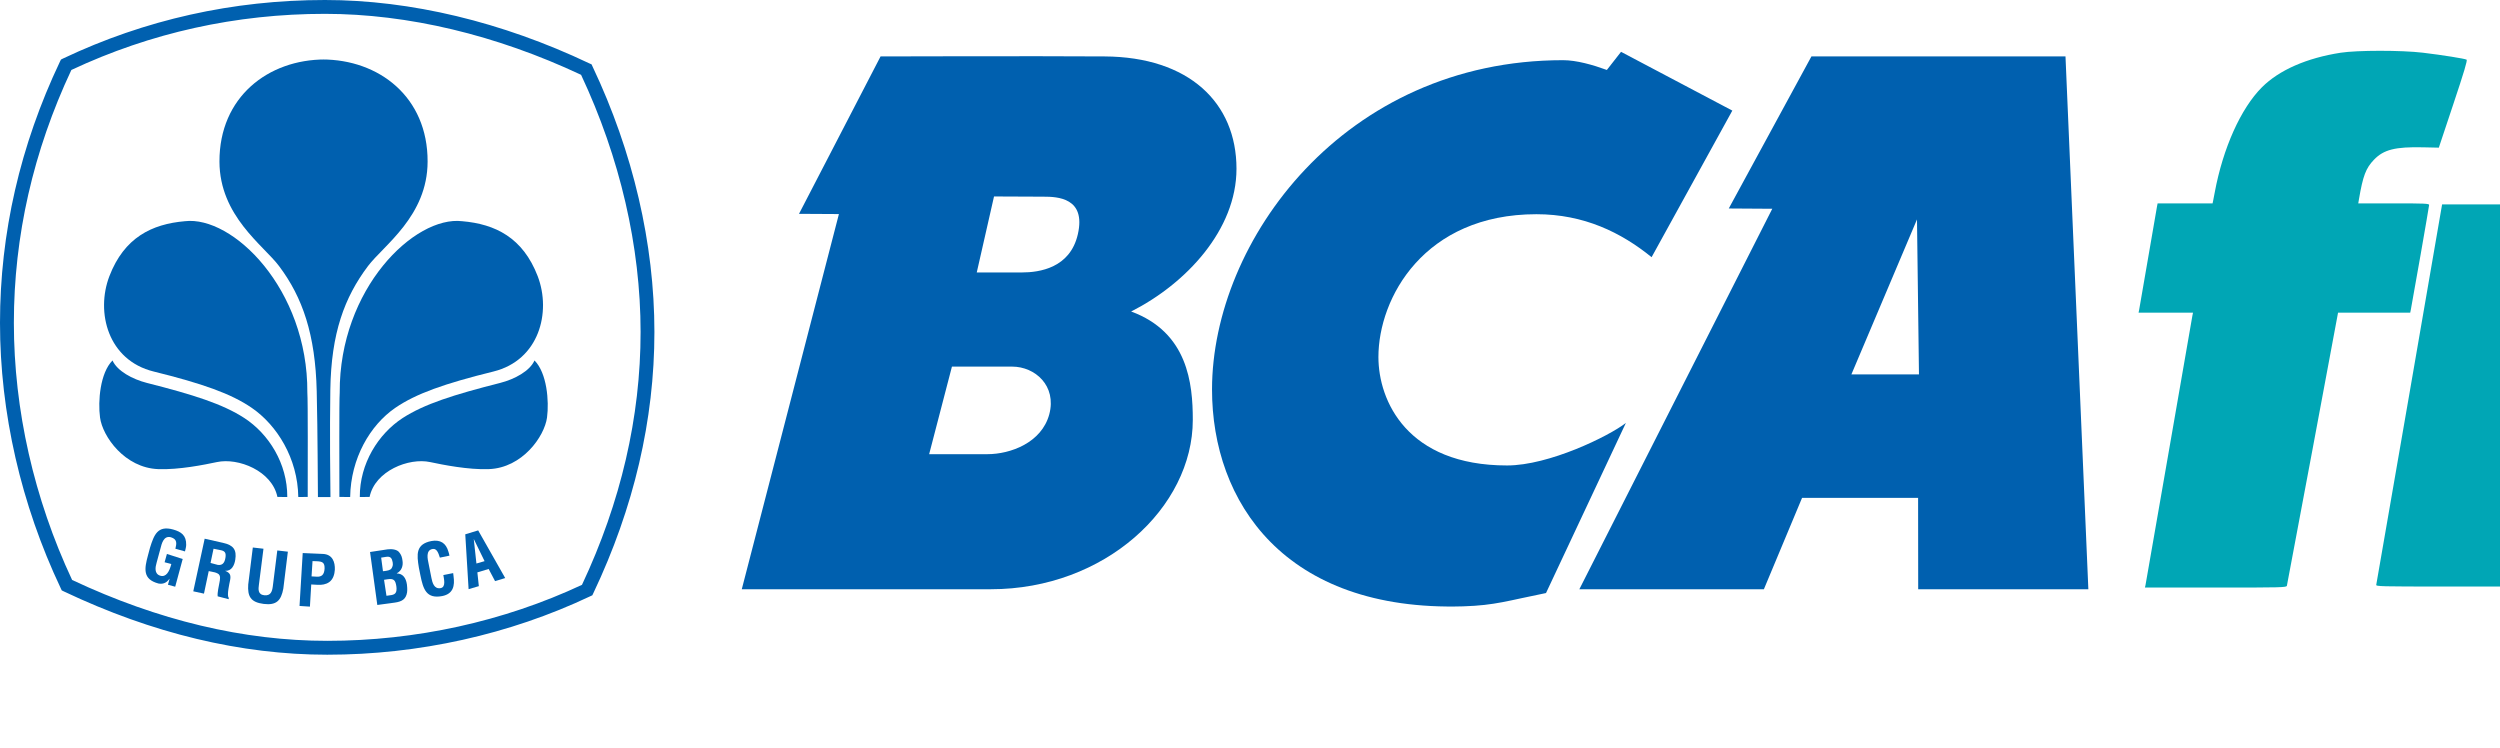
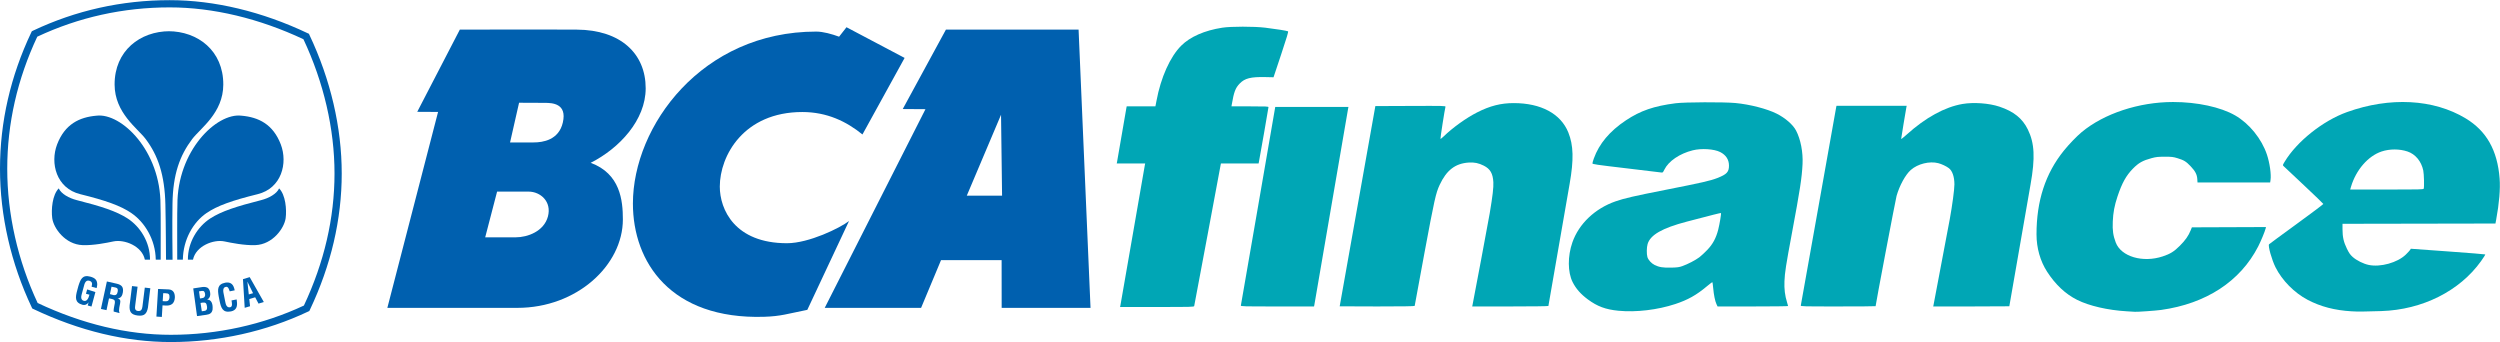
- <svg xmlns="http://www.w3.org/2000/svg" width="100%" height="100%" viewBox="0 0 1200 359" version="1.1" xml:space="preserve" style="fill-rule:evenodd;clip-rule:evenodd;stroke-linejoin:round;stroke-miterlimit:2;">
+ <svg xmlns="http://www.w3.org/2000/svg" width="4599px" height="629px" viewBox="0 0 2298 314" version="1.1">
  <g id="surface1">
    <path style=" stroke:none;fill-rule:nonzero;fill:rgb(0%,37.647%,68.627%);fill-opacity:1;" d="M 147.703 238.535 C 147.703 226.008 147.836 192.531 147.527 188.406 C 147.797 138.586 111.59 103.445 88.711 106.184 C 72.883 107.559 59.617 114.016 52.496 132.59 C 45.895 149.902 51.797 172.926 73.746 178.328 C 97.215 184.129 110.922 188.957 120.84 195.77 C 132.992 204.105 142.914 220.039 143.176 238.555 " />
    <path style=" stroke:none;fill-rule:nonzero;fill:rgb(0%,37.647%,68.627%);fill-opacity:1;" d="M 157.07 314.262 C 115.688 314.262 73.156 304.066 30.68 283.898 L 29.641 283.387 L 29.141 282.324 C 10.078 242.078 0 198.055 0 154.984 C 0 111.98 9.668 69.844 28.742 29.652 L 29.266 28.582 L 30.328 28.051 C 69.617 9.43 111.887 0 155.996 0 C 197.082 0 240.965 10.5 282.875 30.418 L 283.953 30.895 L 284.449 31.984 C 303.875 72.973 314.117 116.984 314.117 159.336 C 314.117 201.527 304.281 243.703 284.832 284.668 L 284.32 285.742 L 283.238 286.242 C 244.547 304.562 200.914 314.262 157.07 314.262 M 34.613 278.379 C 75.875 297.797 117.027 307.602 157.07 307.602 C 199.531 307.602 241.758 298.316 279.348 280.719 C 298.02 241.023 307.484 200.168 307.484 159.336 C 307.484 118.344 297.605 75.699 278.918 35.914 C 238.246 16.789 195.77 6.645 155.996 6.645 C 113.289 6.645 72.359 15.707 34.254 33.582 C 15.965 72.539 6.656 113.363 6.656 154.984 C 6.656 196.691 16.332 239.352 34.613 278.379 " />
    <path style=" stroke:none;fill-rule:nonzero;fill:rgb(0%,37.647%,68.627%);fill-opacity:1;" d="M 137.895 238.555 C 137.969 222.5 129.012 208.301 117.305 200.672 C 106.918 193.93 92.977 189.5 70.48 183.793 C 63.527 182.016 56.254 178.062 54.004 173.023 C 48.047 179.027 46.965 192.523 48.016 200.414 C 49.23 209.539 59.895 224.586 75.949 225.176 C 85.758 225.566 98.152 223.062 104.098 221.801 C 114.352 219.586 130.578 226.008 133.16 238.535 " />
    <path style=" stroke:none;fill-rule:nonzero;fill:rgb(0%,37.647%,68.627%);fill-opacity:1;" d="M 155.996 28.543 C 128.77 28.543 105.254 46.504 105.34 77.578 C 105.426 103.711 126.434 117.703 133.93 127.695 C 145.262 142.754 151.391 160.574 152.027 187.848 C 152.523 209.551 152.5 230.984 152.609 238.582 L 158.621 238.582 C 158.516 230.633 158.242 207.879 158.555 187.176 C 158.961 159.895 165.316 142.754 176.648 127.695 C 184.211 117.703 205.203 103.711 205.25 77.578 C 205.352 46.504 181.848 28.543 154.648 28.543 " />
    <path style=" stroke:none;fill-rule:nonzero;fill:rgb(0%,37.647%,68.627%);fill-opacity:1;" d="M 162.906 238.535 C 162.906 226.008 162.762 192.531 163.066 188.406 C 162.801 138.586 198.988 103.445 221.883 106.184 C 237.711 107.559 250.965 114.016 258.105 132.59 C 264.703 149.902 258.766 172.926 236.844 178.328 C 213.359 184.129 199.672 188.957 189.727 195.77 C 177.59 204.105 168.363 220.039 168.078 238.555 " />
    <path style=" stroke:none;fill-rule:nonzero;fill:rgb(0%,37.647%,68.627%);fill-opacity:1;" d="M 172.707 238.555 C 172.621 222.5 181.578 208.301 193.25 200.672 C 203.68 193.93 217.641 189.5 240.113 183.793 C 247.082 182.016 254.344 178.062 256.559 173.023 C 262.543 179.027 263.621 192.523 262.574 200.414 C 261.328 209.539 250.695 224.586 234.668 225.176 C 224.863 225.566 212.402 223.062 206.484 221.801 C 196.27 219.586 179.996 226.008 177.402 238.535 " />
    <path style=" stroke:none;fill-rule:nonzero;fill:rgb(0%,37.647%,68.627%);fill-opacity:1;" d="M 181.105 290.387 L 177.621 264.961 L 186.031 263.684 C 188.078 263.402 190.57 263.762 191.566 265.043 C 192.668 266.383 193.004 267.492 193.219 269.25 C 193.535 271.422 192.906 273.934 190.461 275.188 L 190.461 275.262 C 193.191 275.262 194.844 277.227 195.32 280.543 C 195.395 281.242 195.598 282.934 195.395 284.344 C 194.836 287.699 192.836 288.781 189.457 289.254 Z M 186.516 285.832 C 187.516 285.691 188.523 285.637 189.316 285.133 C 190.523 284.344 190.414 282.652 190.246 281.398 C 189.824 278.637 189.105 277.59 186.18 278.023 L 184.34 278.305 L 185.504 285.977 Z M 184.754 274.086 C 185.867 273.902 187.379 273.77 188.008 272.715 C 188.336 272.008 188.758 271.445 188.48 269.879 C 188.137 268.016 187.52 266.863 185.156 267.312 L 182.957 267.664 L 183.824 274.18 " />
    <path style=" stroke:none;fill-rule:nonzero;fill:rgb(0%,37.647%,68.627%);fill-opacity:1;" d="M 217.527 275.094 C 217.594 275.566 217.672 276.094 217.699 276.566 C 218.379 281.203 217.527 285.043 212.316 286.102 C 204.613 287.586 203.141 282.797 201.781 276.094 L 201.059 272.469 C 199.996 266.055 199.543 261.195 207.055 259.699 C 211.285 258.926 214.086 260.613 215.25 264.828 C 215.43 265.457 215.656 266.082 215.742 266.715 L 211.133 267.664 C 210.602 266.082 209.898 263.25 207.824 263.488 C 204.102 263.938 205.332 268.57 205.715 270.504 L 207.098 277.465 C 207.516 279.57 208.34 282.934 211.562 282.285 C 214.176 281.762 213.039 277.688 212.805 276.016 " />
    <path style=" stroke:none;fill-rule:nonzero;fill:rgb(0%,37.647%,68.627%);fill-opacity:1;" d="M 224.926 282.789 L 223.328 256.473 L 229.52 254.586 L 242.5 277.469 L 237.625 278.93 L 234.551 273.113 L 229.137 274.738 L 229.84 281.352 Z M 228.684 270.488 L 232.598 269.355 L 227.402 258.711 " />
    <path style=" stroke:none;fill-rule:nonzero;fill:rgb(0%,37.647%,68.627%);fill-opacity:1;" d="M 72.008 262.895 C 73.945 256.691 75.684 252.121 83.074 254.152 C 87.031 255.258 89.484 257 89.367 261.598 C 89.348 262.621 89.012 263.664 88.789 264.676 L 84.188 263.402 C 84.789 260.867 85.172 258.852 82.047 257.887 C 78.434 256.895 77.551 261.277 77.051 263.172 L 75.18 270.07 C 74.586 272.117 73.871 275.504 77.051 276.375 C 79.68 277.086 81.277 274.504 82.227 270.734 L 79.008 269.883 L 80.121 265.891 L 87.691 268.328 L 84.098 281.625 L 80.613 280.676 L 81.398 277.867 L 81.297 277.867 C 79.695 280.164 77.738 280.406 76.023 280.078 C 68.453 278.027 69.246 273.078 71.051 266.465 " />
    <path style=" stroke:none;fill-rule:nonzero;fill:rgb(0%,37.647%,68.627%);fill-opacity:1;" d="M 100.188 274.125 L 97.906 284.941 L 92.773 283.832 L 98.242 258.574 L 106.992 260.551 C 112.113 261.656 113.66 263.938 112.934 268.633 C 112.52 271.324 111.191 274.23 107.949 273.996 L 107.914 273.949 C 110.656 274.91 110.891 276.293 110.41 278.684 C 110.203 279.703 108.777 285.875 109.762 286.871 L 109.797 287.629 L 104.484 286.242 C 104.266 284.531 105.016 281.457 105.312 279.754 C 105.613 278.246 106.09 276.121 104.562 275.32 C 103.363 274.684 102.918 274.715 101.566 274.402 Z M 101.062 270.211 L 104.516 271.145 C 106.613 271.445 107.781 270.359 108.195 267.824 C 108.57 265.496 108.086 264.59 106.203 264.137 L 102.496 263.387 " />
    <path style=" stroke:none;fill-rule:nonzero;fill:rgb(0%,37.647%,68.627%);fill-opacity:1;" d="M 133.102 264.219 L 138.176 264.805 L 135.992 282.562 C 134.93 288.191 132.754 290.652 126.562 289.883 C 120.262 289.086 118.77 286.215 119.148 280.543 L 121.352 262.801 L 126.465 263.387 L 124.27 280.73 C 124.039 282.617 123.602 285.406 126.953 285.742 C 129.926 285.969 130.598 284 130.934 281.555 " />
    <path style=" stroke:none;fill-rule:nonzero;fill:rgb(0%,37.647%,68.627%);fill-opacity:1;" d="M 143.773 290.855 L 145.301 265.465 L 155.051 265.887 C 159.66 266.113 160.867 269.879 160.723 273.469 C 160.59 275.656 159.906 278.094 158.004 279.418 C 156.441 280.543 154.438 280.809 152.574 280.719 L 149.398 280.539 L 148.762 291.184 Z M 149.543 276.668 L 152.125 276.812 C 154.223 276.891 155.613 276.059 155.797 272.977 C 155.898 270.016 154.777 269.516 152.059 269.395 L 150.012 269.324 " />
    <path style=" stroke:none;fill-rule:nonzero;fill:rgb(0%,37.647%,68.627%);fill-opacity:1;" d="M 831.52 53.086 L 792.766 123.449 C 778.137 111.566 760.273 102.824 737.484 102.824 C 683.551 102.824 661.641 143.039 661.641 171.367 C 661.641 192.395 675.406 223.422 723.395 223.422 C 743.539 223.422 772.176 209.402 780.414 203.023 L 742.086 284.66 C 723.816 288.309 717.812 290.566 702.348 291.047 C 616.453 293.609 581.746 240.828 581.773 186.895 C 581.828 115.598 645.199 28.887 750.25 28.887 C 756.688 28.887 764.562 31.113 771.293 33.582 L 778.098 24.879 " />
    <path style=" stroke:none;fill-rule:nonzero;fill:rgb(0%,37.647%,68.627%);fill-opacity:1;" d="M 991.434 27.086 L 1002.41 282.836 L 920.734 282.836 L 920.688 238.973 L 864.992 238.973 L 846.664 282.836 L 758.086 282.836 L 850.691 100.207 L 829.809 100.07 L 869.484 27.086 Z M 920.156 105.324 L 888.668 179.715 L 921.105 179.715 " />
    <path style=" stroke:none;fill-rule:nonzero;fill:rgb(0%,37.647%,68.627%);fill-opacity:1;" d="M 530.207 27.086 C 570.656 27.312 593.512 49.273 593.512 81 C 593.512 110.246 569.406 136.133 542.945 149.52 C 570.188 159.539 572.543 184.129 572.543 201.527 C 572.543 243.562 530.383 282.836 475.574 282.836 L 356.051 282.836 L 402.676 102.75 L 383.523 102.641 L 422.672 27.086 C 422.672 27.086 497.32 26.859 530.207 27.086 M 490.527 130.777 C 498.895 130.777 513.664 128.656 517.359 112.461 C 521.406 94.879 507.543 94.406 500.895 94.406 L 477.129 94.301 L 468.844 130.777 Z M 456.93 175.973 L 445.992 218.004 L 473.969 218.004 C 484.98 218.004 499.98 212.539 503.656 198.859 C 507.289 185.141 496.801 175.973 485.832 175.973 " />
    <path style=" stroke:none;fill-rule:nonzero;fill:rgb(0%,65.098%,70.98%);fill-opacity:1;" d="M 1655.301 280.664 C 1655.441 280.184 1662.766 239.191 1671.574 189.578 C 1680.387 139.961 1687.707 98.859 1687.848 98.242 L 1688.105 97.117 L 1752.617 97.117 L 1752.336 98.492 C 1751.848 100.863 1747.543 127.008 1747.543 127.594 C 1747.543 127.902 1749.859 126.059 1752.691 123.504 C 1769.961 107.918 1787.695 98.203 1803.961 95.422 C 1814.133 93.684 1828.316 94.707 1837.809 97.871 C 1851.008 102.262 1858.996 108.664 1863.98 118.844 C 1870.191 131.527 1870.844 144.891 1866.453 169.586 C 1864.945 178.074 1846.965 281.219 1846.965 281.387 C 1846.965 281.469 1831.223 281.539 1811.984 281.539 L 1777 281.539 L 1777.262 280.414 C 1777.57 279.09 1790.355 211.535 1792.227 201.32 C 1794.512 188.871 1796.504 173.945 1796.5 169.336 C 1796.488 162.344 1794.602 156.84 1791.387 154.426 C 1788.949 152.598 1784.883 150.676 1781.668 149.84 C 1773.66 147.754 1762.812 150.43 1756.418 156.074 C 1751.516 160.398 1746.043 170.371 1743.328 179.918 C 1742.41 183.156 1724.059 279.68 1724.059 281.285 C 1724.059 281.426 1708.531 281.539 1689.551 281.539 C 1656.922 281.539 1655.059 281.492 1655.301 280.664 Z M 1655.301 280.664 " />
    <path style=" stroke:none;fill-rule:nonzero;fill:rgb(0%,65.098%,70.98%);fill-opacity:1;" d="M 1231.445 281.414 C 1231.453 281.344 1238.828 239.906 1247.84 189.328 L 1264.223 97.367 L 1296.574 97.238 C 1327.234 97.117 1328.914 97.156 1328.68 97.988 C 1327.988 100.422 1323.805 127.215 1324.074 127.484 C 1324.246 127.656 1325.559 126.652 1326.996 125.258 C 1335.312 117.176 1347.621 108.34 1357.75 103.184 C 1369.562 97.164 1379.594 94.613 1391.461 94.621 C 1416.504 94.629 1434.652 104.395 1441.598 121.594 C 1446.371 133.418 1446.711 146.668 1442.805 168.836 C 1437.984 196.227 1423.285 280.75 1423.285 281.098 C 1423.285 281.348 1408.219 281.539 1388.273 281.539 L 1353.258 281.539 L 1353.547 280.164 C 1354.887 273.738 1368.18 202.871 1369.32 196.074 C 1372.051 179.816 1372.949 172.129 1372.688 167.336 C 1372.25 159.305 1369.832 155.125 1363.898 152.125 C 1359.191 149.75 1355.27 148.938 1350.09 149.27 C 1337.715 150.059 1329.648 156.246 1323.336 169.793 C 1319.816 177.348 1318.57 182.906 1309.391 232.172 C 1304.434 258.758 1300.379 280.742 1300.379 281.023 C 1300.379 281.371 1289.145 281.539 1265.906 281.539 C 1246.945 281.539 1231.438 281.48 1231.445 281.414 Z M 1231.445 281.414 " />
    <path style=" stroke:none;fill-rule:nonzero;fill:rgb(0%,65.098%,70.98%);fill-opacity:1;" d="M 1140.605 280.664 C 1140.73 280.184 1147.891 238.91 1156.52 188.953 L 1172.207 98.117 L 1239.504 98.117 L 1239.219 99.488 C 1239.062 100.246 1232.066 140.898 1223.68 189.828 C 1215.289 238.758 1208.301 279.406 1208.148 280.164 L 1207.867 281.539 L 1174.125 281.539 C 1142.238 281.539 1140.395 281.488 1140.605 280.664 Z M 1140.605 280.664 " />
    <path style=" stroke:none;fill-rule:nonzero;fill:rgb(0%,65.098%,70.98%);fill-opacity:1;" d="M 1029.828 280.914 C 1029.977 280.293 1035.043 251.227 1041.086 216.316 C 1047.133 181.406 1052.203 152.223 1052.359 151.469 L 1052.645 150.094 L 1026.508 150.094 L 1026.789 148.719 C 1026.945 147.965 1028.883 136.773 1031.09 123.855 C 1033.297 110.934 1035.23 99.746 1035.383 98.992 L 1035.656 97.617 L 1062.039 97.617 L 1062.277 96.492 C 1062.41 95.871 1062.77 94.016 1063.074 92.367 C 1067.027 71.098 1075.602 52.004 1085.75 41.867 C 1094 33.633 1107.188 27.848 1123.512 25.309 C 1131.422 24.082 1152.691 24.07 1162.934 25.293 C 1172.152 26.391 1183.156 28.145 1183.961 28.641 C 1184.434 28.934 1182.848 34.254 1177.609 49.953 L 1170.633 70.879 L 1163.184 70.711 C 1149.688 70.41 1144.168 71.801 1139.496 76.68 C 1135.594 80.75 1134.219 84.383 1132.281 95.742 L 1131.961 97.617 L 1148.969 97.617 C 1163.875 97.617 1165.98 97.711 1165.98 98.379 C 1165.98 99.023 1158.008 144.652 1157.188 148.719 L 1156.906 150.094 L 1122.262 150.094 L 1110.109 215.188 C 1103.422 250.992 1097.844 280.676 1097.707 281.156 C 1097.48 281.98 1095.422 282.031 1063.516 282.031 L 1029.562 282.031 L 1029.828 280.906 Z M 1029.828 280.914 " />
    <path style=" stroke:none;fill-rule:nonzero;fill:rgb(0%,65.098%,70.98%);fill-opacity:1;" d="M 1487.762 285.496 C 1475.93 284.355 1468.246 281.508 1459.508 275.035 C 1452.977 270.195 1448.598 265.207 1445.547 259.125 C 1440.992 250.055 1440.902 235.355 1445.328 222.676 C 1451.301 205.566 1466.109 191.492 1485.062 184.914 C 1493.109 182.117 1502.133 180.043 1530.953 174.359 C 1564.477 167.75 1572.09 166.016 1578.496 163.523 C 1587.266 160.117 1589.316 157.926 1589.277 151.992 C 1589.242 146.523 1586.504 142.324 1581.199 139.617 C 1575.625 136.773 1564.035 136.031 1556.031 138.008 C 1543.977 140.984 1533.703 147.973 1529.863 155.812 C 1528.551 158.484 1528.375 158.641 1526.961 158.402 C 1526.137 158.262 1511.574 156.516 1494.605 154.516 C 1467.094 151.277 1463.754 150.789 1463.754 150.02 C 1463.754 149.543 1464.344 147.512 1465.066 145.504 C 1469.93 131.953 1479.703 120.336 1494.535 110.477 C 1507.891 101.594 1520.281 97.332 1540.242 94.762 C 1548.609 93.688 1584.379 93.543 1595.156 94.543 C 1608.34 95.77 1624.219 99.859 1633.098 104.316 C 1641.098 108.332 1648.086 114.422 1650.938 119.859 C 1655.141 127.875 1657.441 139.715 1656.906 150.594 C 1656.277 163.359 1654.633 174.043 1647.113 214.316 C 1641.598 243.859 1640.637 250.043 1640.273 258.32 C 1639.965 265.352 1640.723 271.59 1642.621 277.645 C 1643.164 279.375 1643.609 280.957 1643.613 281.164 C 1643.617 281.371 1629.031 281.539 1611.199 281.539 L 1578.777 281.539 L 1577.754 279.355 C 1576.48 276.645 1575.305 270.812 1574.738 264.406 C 1574.5 261.719 1574.184 259.395 1574.035 259.246 C 1573.887 259.098 1571.578 260.816 1568.906 263.062 C 1559.402 271.055 1551.469 275.508 1539.918 279.32 C 1523.59 284.711 1503.871 287.047 1487.762 285.496 Z M 1546.441 244.445 C 1551.508 242.637 1558.465 239.023 1562 236.367 C 1563.684 235.098 1567 232.023 1569.371 229.535 C 1574.434 224.211 1577.359 218.789 1579.367 211.008 C 1580.641 206.07 1582.312 196.055 1581.926 195.668 C 1581.727 195.469 1573.672 197.496 1550.441 203.594 C 1527.887 209.512 1516.98 215.754 1514.48 224.176 C 1513.578 227.219 1513.48 233.406 1514.297 236.129 C 1515.102 238.812 1517.852 241.855 1520.844 243.371 C 1524.926 245.441 1528.676 246.051 1536.199 245.859 C 1541.844 245.719 1543.516 245.488 1546.441 244.445 Z M 1546.441 244.445 " />
    <path style=" stroke:none;fill-rule:nonzero;fill:rgb(0%,65.098%,70.98%);fill-opacity:1;" d="M 2161.48 286 C 2146.152 285.113 2133.141 281.715 2121.285 275.504 C 2108.996 269.059 2097.781 257.727 2091.672 245.582 C 2088.234 238.742 2084.578 225.754 2085.715 224.414 C 2085.996 224.086 2097.363 215.719 2110.977 205.82 C 2124.59 195.926 2135.676 187.598 2135.613 187.312 C 2135.551 187.027 2127.516 179.293 2117.762 170.125 C 2108.008 160.957 2099.602 153.059 2099.086 152.57 C 2098.172 151.711 2098.195 151.605 2100.055 148.516 C 2111.238 129.922 2135.172 110.859 2157.336 102.891 C 2196.727 88.734 2236.938 90.855 2266.398 108.641 C 2285.602 120.23 2295.609 137.922 2297.645 163.875 C 2298.395 173.434 2297.277 186.812 2294.473 201.824 L 2293.82 205.32 L 2223.527 205.449 L 2153.234 205.574 L 2153.234 210.594 C 2153.234 217.664 2154.293 222.359 2157.246 228.398 C 2159.246 232.488 2160.293 233.984 2162.602 236.055 C 2166.125 239.211 2172.363 242.32 2177.285 243.371 C 2188.047 245.668 2203.824 241.273 2211.418 233.863 C 2213.137 232.184 2214.891 230.293 2215.309 229.656 L 2216.074 228.5 L 2250.113 230.957 C 2268.836 232.305 2284.293 233.547 2284.461 233.719 C 2284.629 233.887 2282.883 236.66 2280.582 239.883 C 2260.914 267.398 2226.617 284.586 2188.957 285.793 C 2172.137 286.332 2167.773 286.367 2161.48 286 Z M 2227.875 173.293 C 2228.457 171.785 2228.16 159.824 2227.461 156.527 C 2225.672 148.102 2220.262 141.574 2213.02 139.117 C 2205.688 136.633 2196.609 136.625 2189.168 139.102 C 2176.77 143.227 2165.641 156.039 2161.062 171.461 L 2160.285 174.086 L 2193.93 174.086 C 2224.145 174.086 2227.602 174.004 2227.875 173.293 Z M 2227.875 173.293 " />
    <path style=" stroke:none;fill-rule:nonzero;fill:rgb(0%,65.098%,70.98%);fill-opacity:1;" d="M 1954.887 285.996 C 1937.539 284.988 1920.309 281.016 1909.277 275.477 C 1898.551 270.094 1889.371 261.484 1881.68 249.59 C 1875.395 239.871 1871.961 227.766 1871.961 215.316 C 1871.953 184.438 1880.129 159.383 1897.074 138.348 C 1901.695 132.613 1908.875 125.145 1913.379 121.387 C 1933.914 104.254 1966.09 93.629 1997.449 93.621 C 2019.625 93.613 2041.23 98.277 2054.559 105.949 C 2067.535 113.414 2078.953 127.508 2083.77 141.992 C 2086.355 149.77 2087.832 160.207 2087.066 165.305 L 2086.723 167.586 L 2019.953 167.586 L 2019.75 164.461 C 2019.48 160.23 2017.898 157.188 2013.652 152.715 C 2009.445 148.281 2007.504 147.086 2001.602 145.285 C 1997.578 144.055 1996.34 143.91 1989.859 143.914 C 1983.609 143.914 1981.941 144.098 1977.715 145.234 C 1969.598 147.418 1965.832 149.527 1960.629 154.816 C 1954.355 161.195 1950.492 168.16 1946.379 180.523 C 1943.598 188.879 1942.414 195.211 1942.059 203.57 C 1941.715 211.703 1942.395 216.445 1944.805 222.789 C 1949.73 235.758 1969.656 241.625 1988.016 235.52 C 1994.945 233.215 1998.328 231.117 2003.641 225.828 C 2008.742 220.754 2011.574 216.73 2013.66 211.594 L 2014.789 208.82 L 2082.898 208.562 L 2082.555 209.941 C 2081.859 212.75 2078.168 221.641 2075.723 226.398 C 2059.27 258.453 2027.887 278.969 1986.477 284.75 C 1981.598 285.43 1964.523 286.637 1962.379 286.453 C 1961.969 286.418 1958.594 286.211 1954.887 285.996 Z M 1954.887 285.996 " />
  </g>
</svg>
